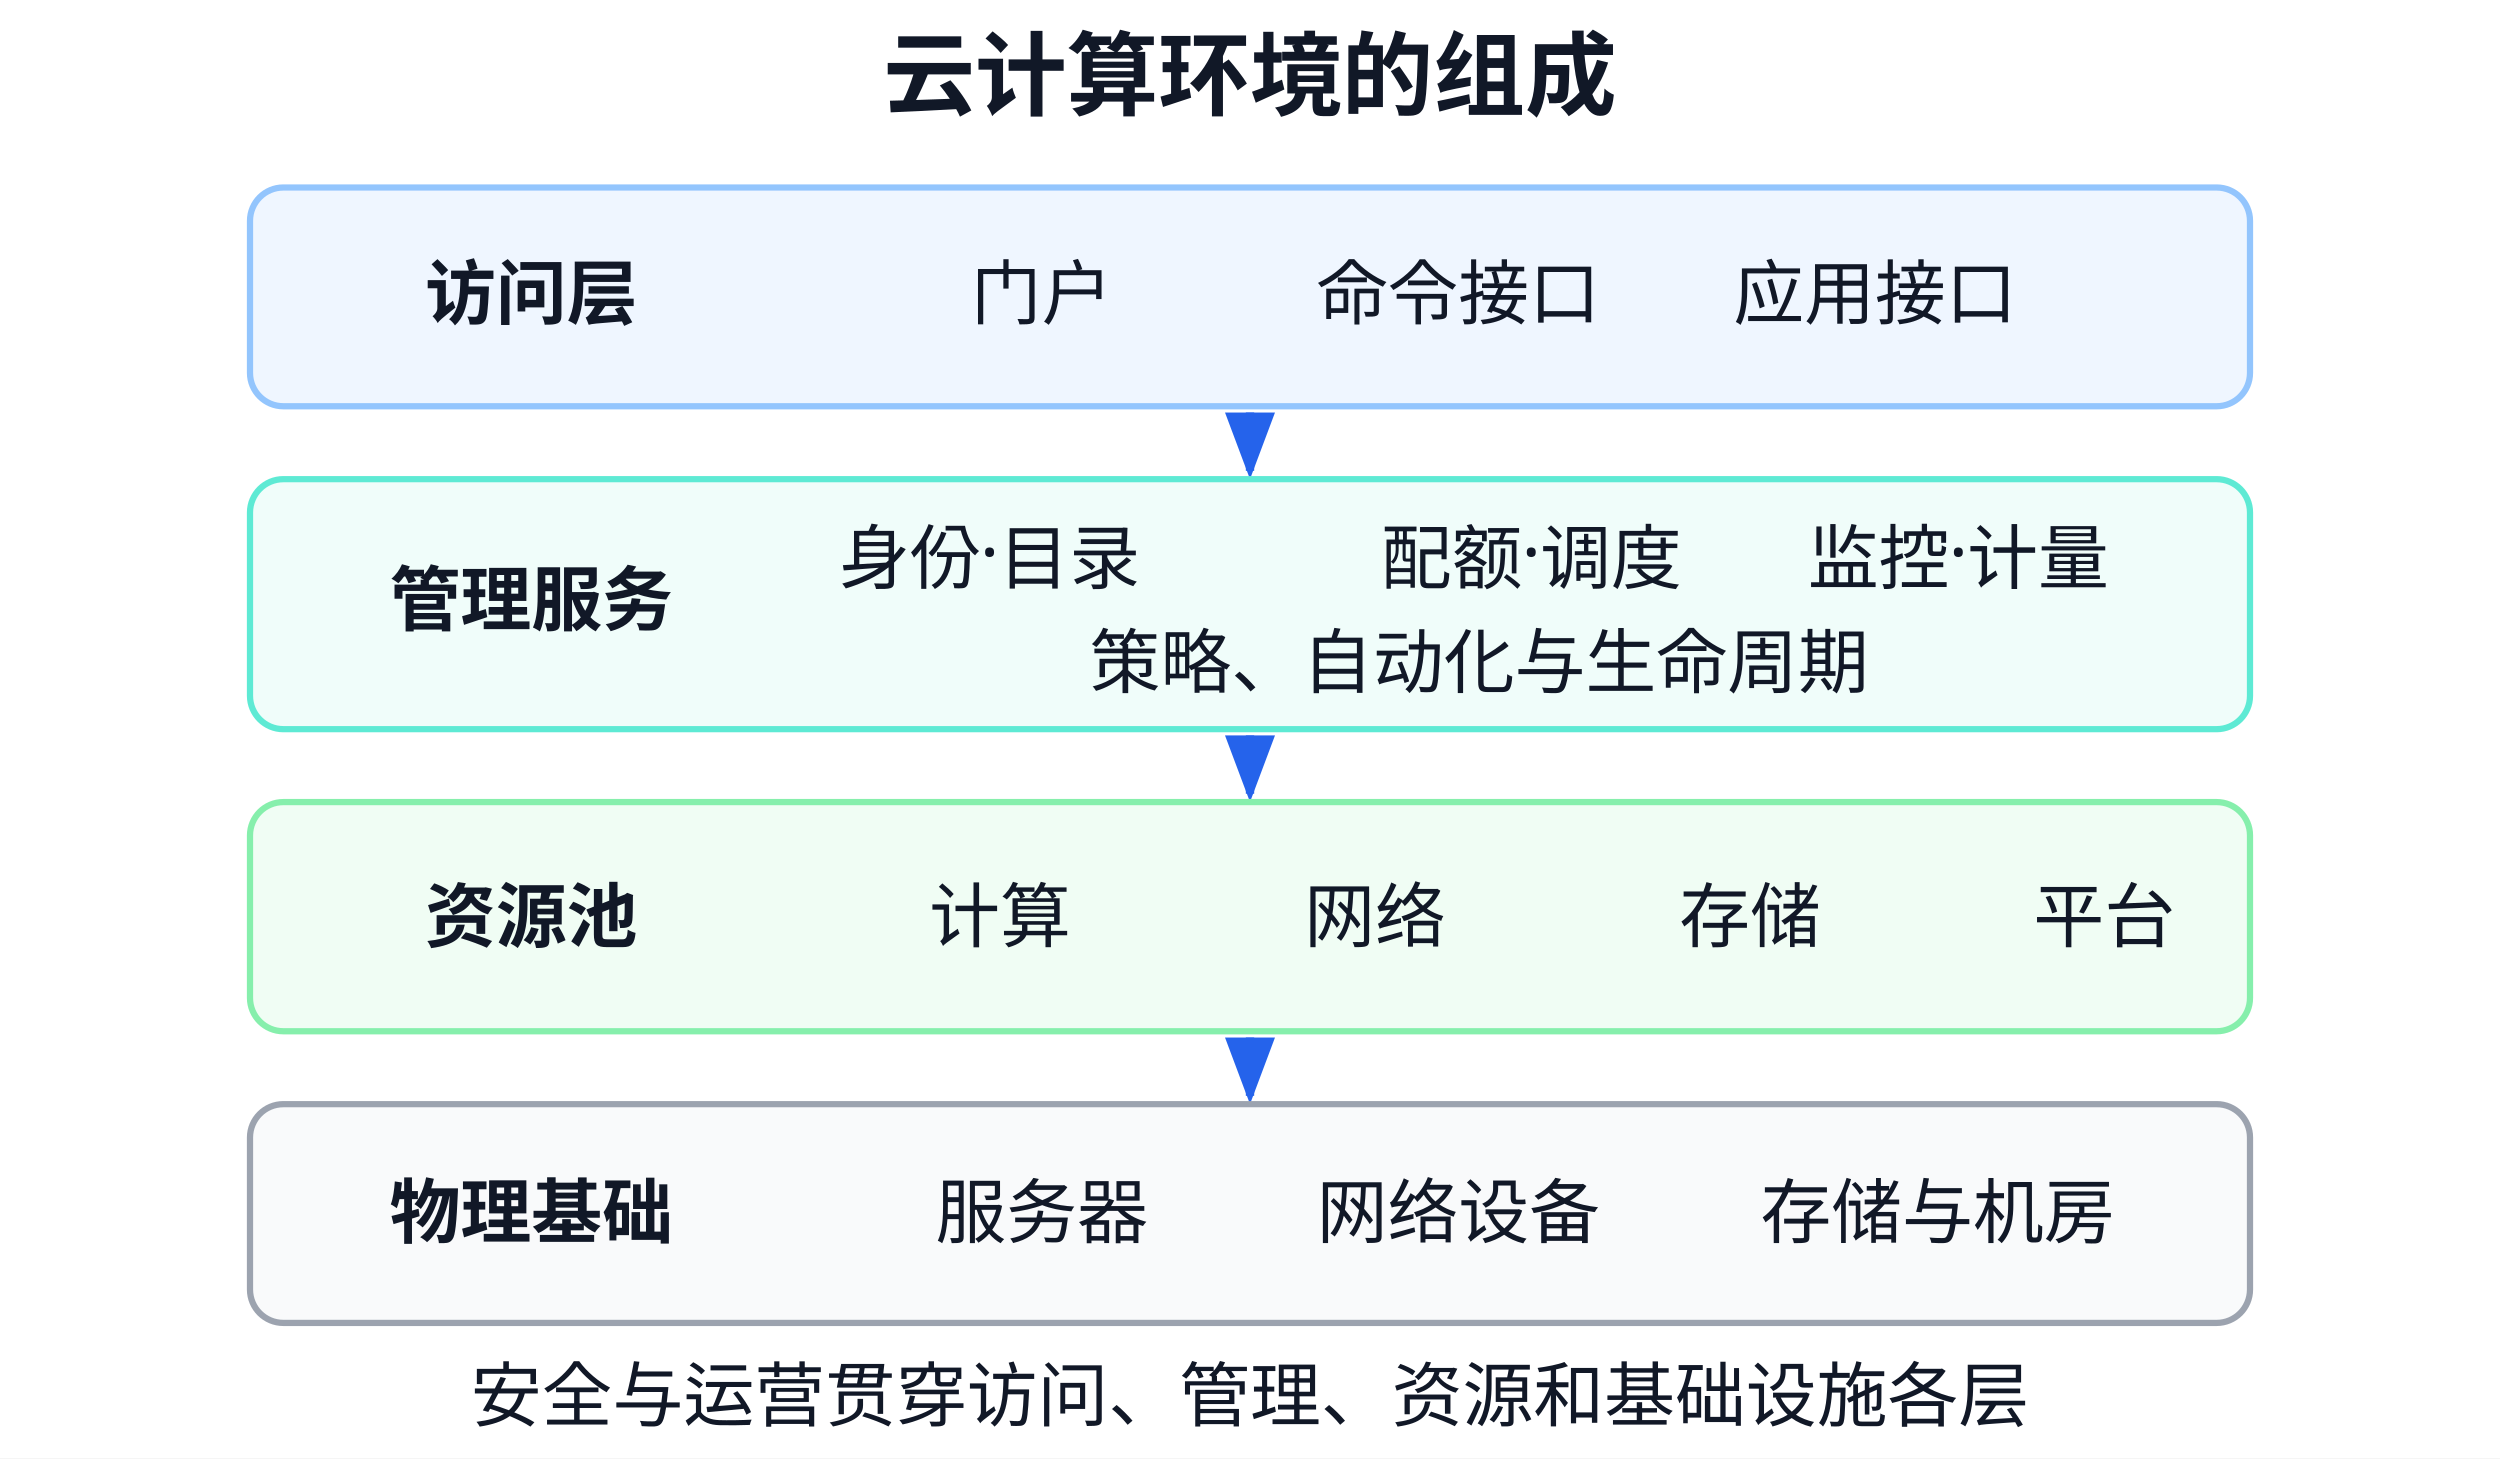
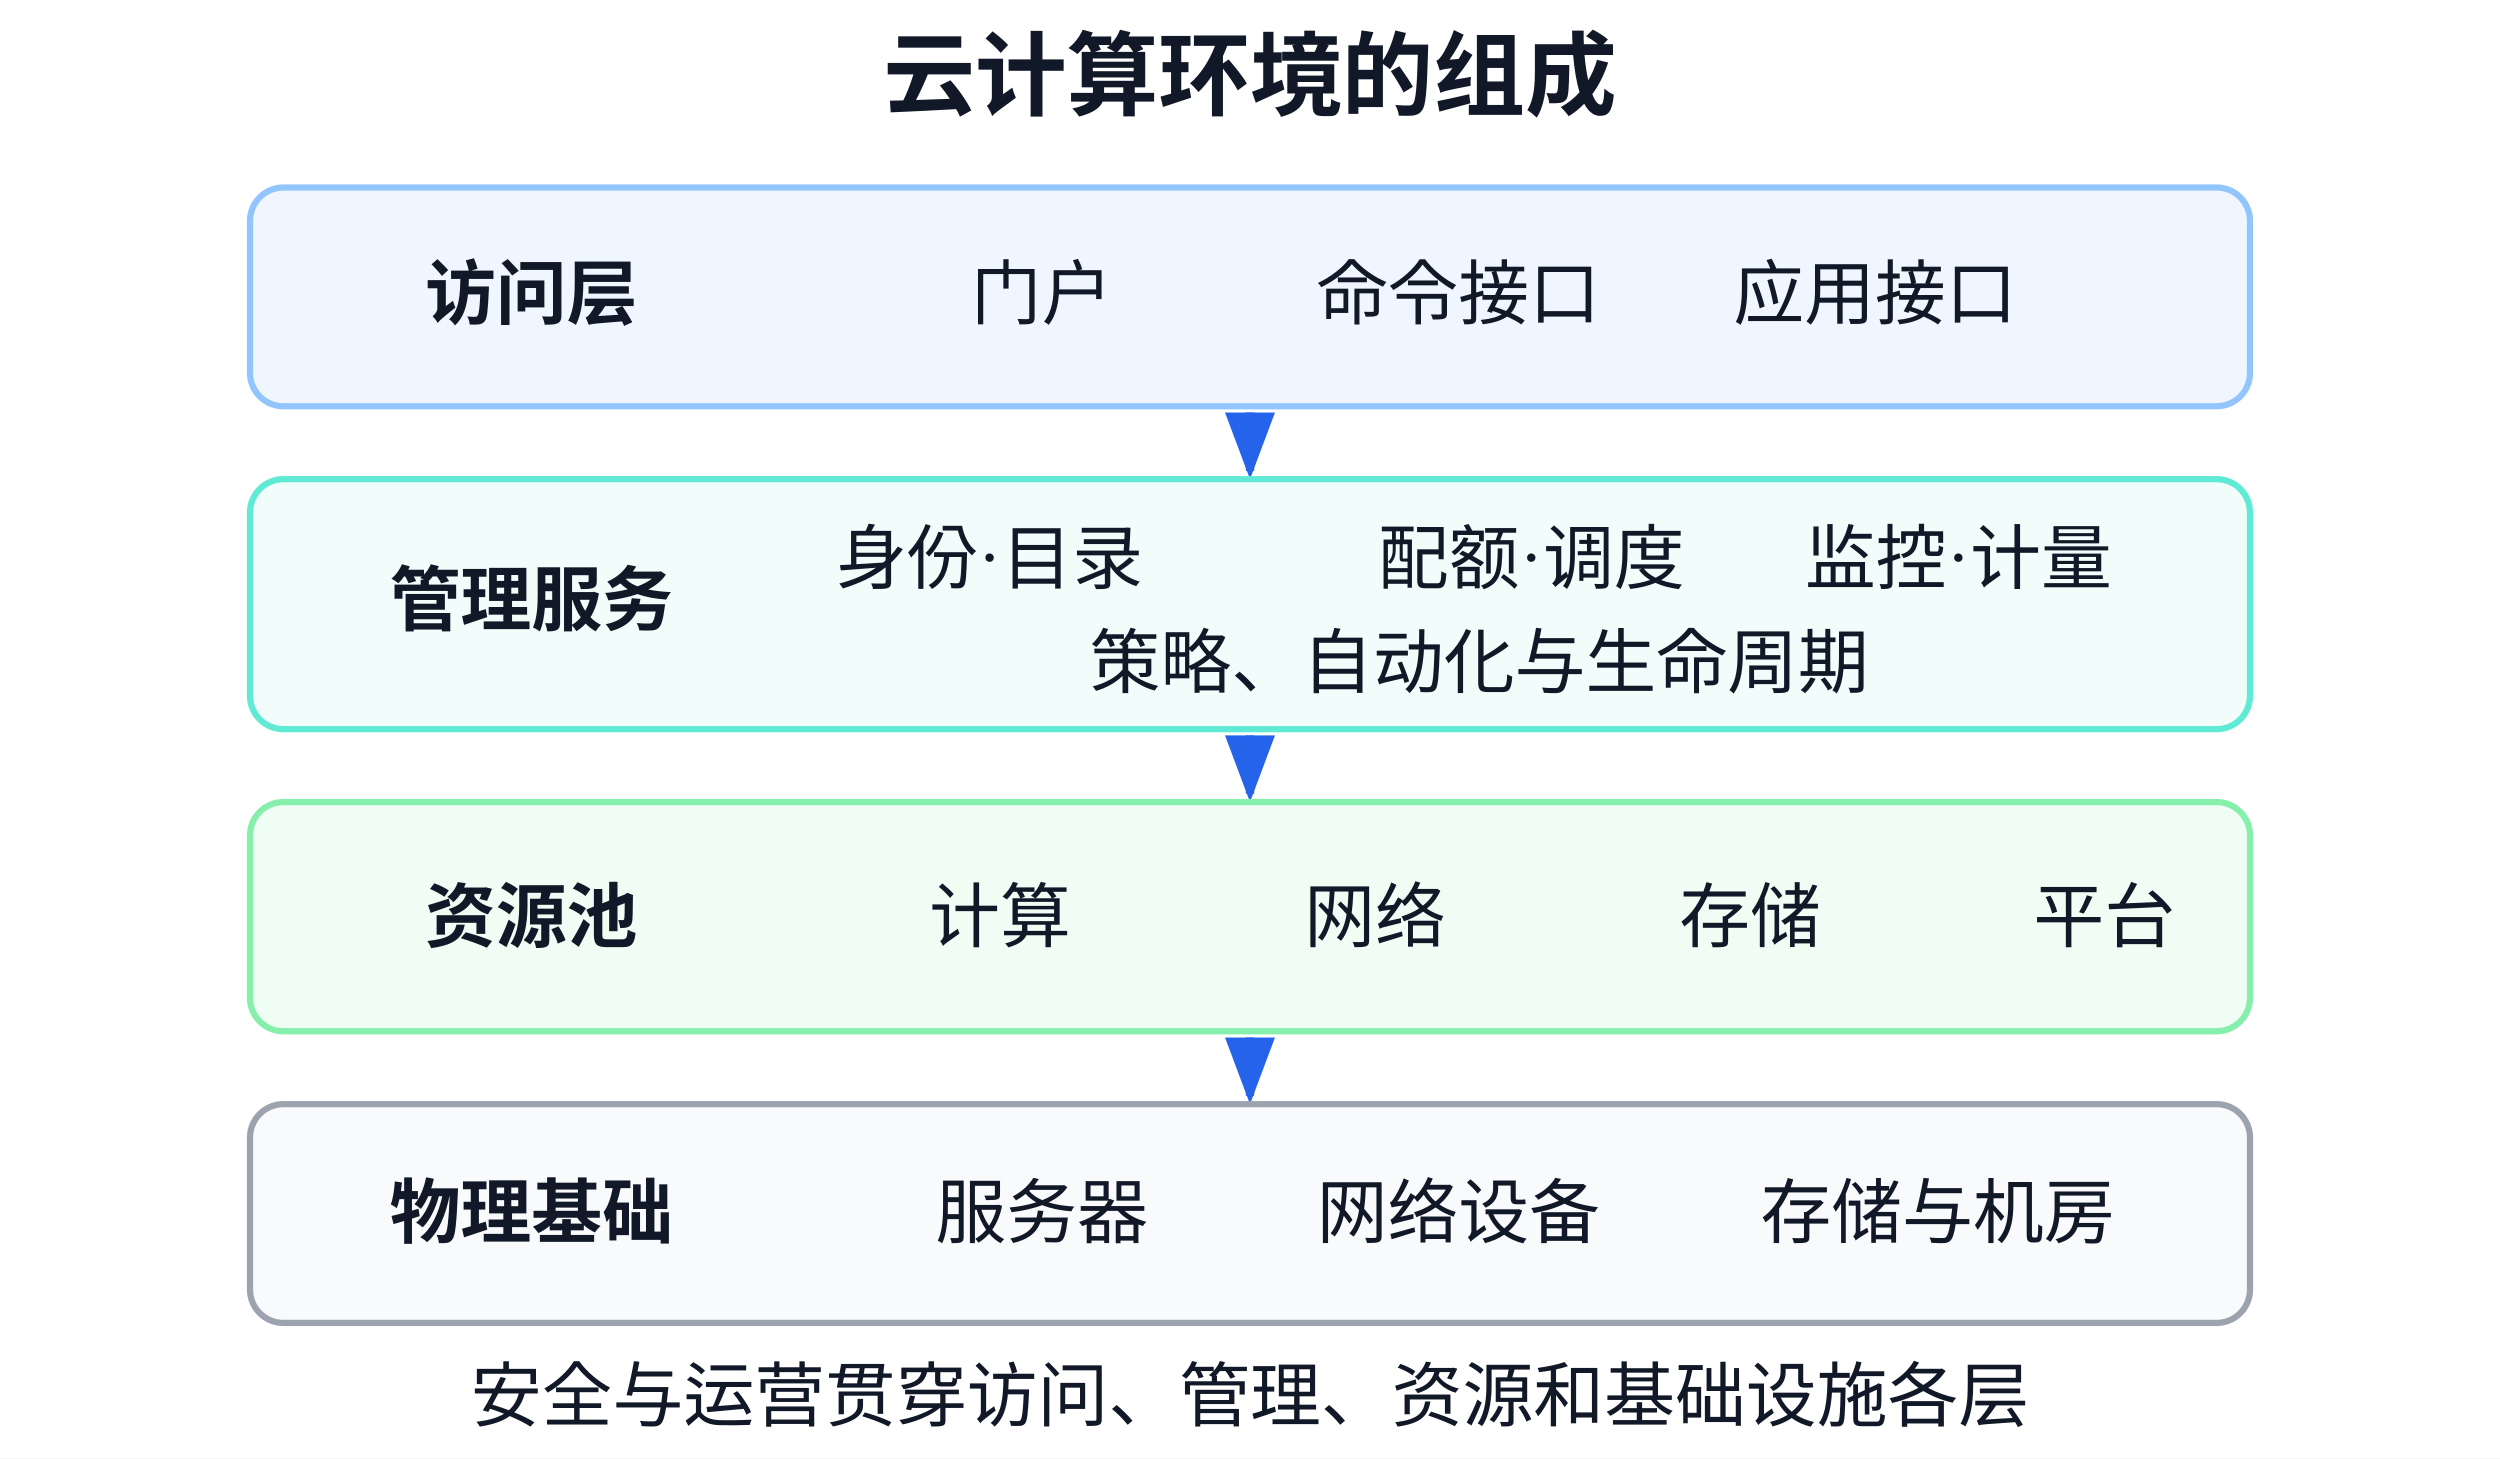
<svg xmlns="http://www.w3.org/2000/svg" viewBox="0 0 1200 700" width="1200" height="700">
-   <style>text { font-family: SimSun, '宋体', serif; fill: #111827; }</style>
+   <style>text { font-family: 'Times New Roman', SimSun, '宋体', serif; fill: #111827; }</style>
  <defs>
    <marker id="a" markerWidth="8" markerHeight="6" refX="7" refY="3" orient="auto">
      <polygon points="0 0,8 3,0 6" fill="#2563eb" />
    </marker>
  </defs>
  <rect width="1200" height="700" fill="#ffffff" />
  <text x="600" y="52" text-anchor="middle" font-size="44" font-weight="700">云计算环境的组成</text>
  <g>
    <rect x="120" y="90" width="960" height="105" rx="16" fill="#eff6ff" stroke="#93c5fd" stroke-width="3" />
    <text x="255" y="153" text-anchor="middle" font-size="34" font-weight="700">访问层</text>
    <text x="500" y="153" text-anchor="middle" font-size="34">门户</text>
    <text x="700" y="153" text-anchor="middle" font-size="34">命令接口</text>
    <text x="900" y="153" text-anchor="middle" font-size="34">应用接口</text>
  </g>
  <path d="M600 198 V226" stroke="#2563eb" stroke-width="4" marker-end="url(#a)" />
  <g>
    <rect x="120" y="230" width="960" height="120" rx="16" fill="#f0fdfa" stroke="#5eead4" stroke-width="3" />
    <text x="255" y="300" text-anchor="middle" font-size="34" font-weight="700">管理服务</text>
    <text x="475" y="280" text-anchor="middle" font-size="34">身份·目录</text>
    <text x="735" y="280" text-anchor="middle" font-size="34">配额·调度</text>
    <text x="940" y="280" text-anchor="middle" font-size="34">监控·计量</text>
    <text x="710" y="330" text-anchor="middle" font-size="34">策略、自动化与生命周期</text>
  </g>
  <path d="M600 353 V381" stroke="#2563eb" stroke-width="4" marker-end="url(#a)" />
  <g>
    <rect x="120" y="385" width="960" height="110" rx="16" fill="#f0fdf4" stroke="#86efac" stroke-width="3" />
    <text x="255" y="452" text-anchor="middle" font-size="34" font-weight="700">资源池</text>
    <text x="480" y="452" text-anchor="middle" font-size="34">计算</text>
    <text x="660" y="452" text-anchor="middle" font-size="34">网络</text>
    <text x="840" y="452" text-anchor="middle" font-size="34">存储</text>
    <text x="1010" y="452" text-anchor="middle" font-size="34">平台</text>
  </g>
  <path d="M600 498 V526" stroke="#2563eb" stroke-width="4" marker-end="url(#a)" />
  <g>
    <rect x="120" y="530" width="960" height="105" rx="16" fill="#f9fafb" stroke="#9ca3af" stroke-width="3" />
    <text x="255" y="594" text-anchor="middle" font-size="34" font-weight="700">物理基础</text>
    <text x="500" y="594" text-anchor="middle" font-size="34">服务器</text>
    <text x="700" y="594" text-anchor="middle" font-size="34">网络设备</text>
    <text x="930" y="594" text-anchor="middle" font-size="34">存储与机房</text>
  </g>
  <text x="600" y="682" text-anchor="middle" font-size="34" fill="#6b7280">安全与运营贯穿访问、管理、资源和基础设施各层</text>
</svg>
